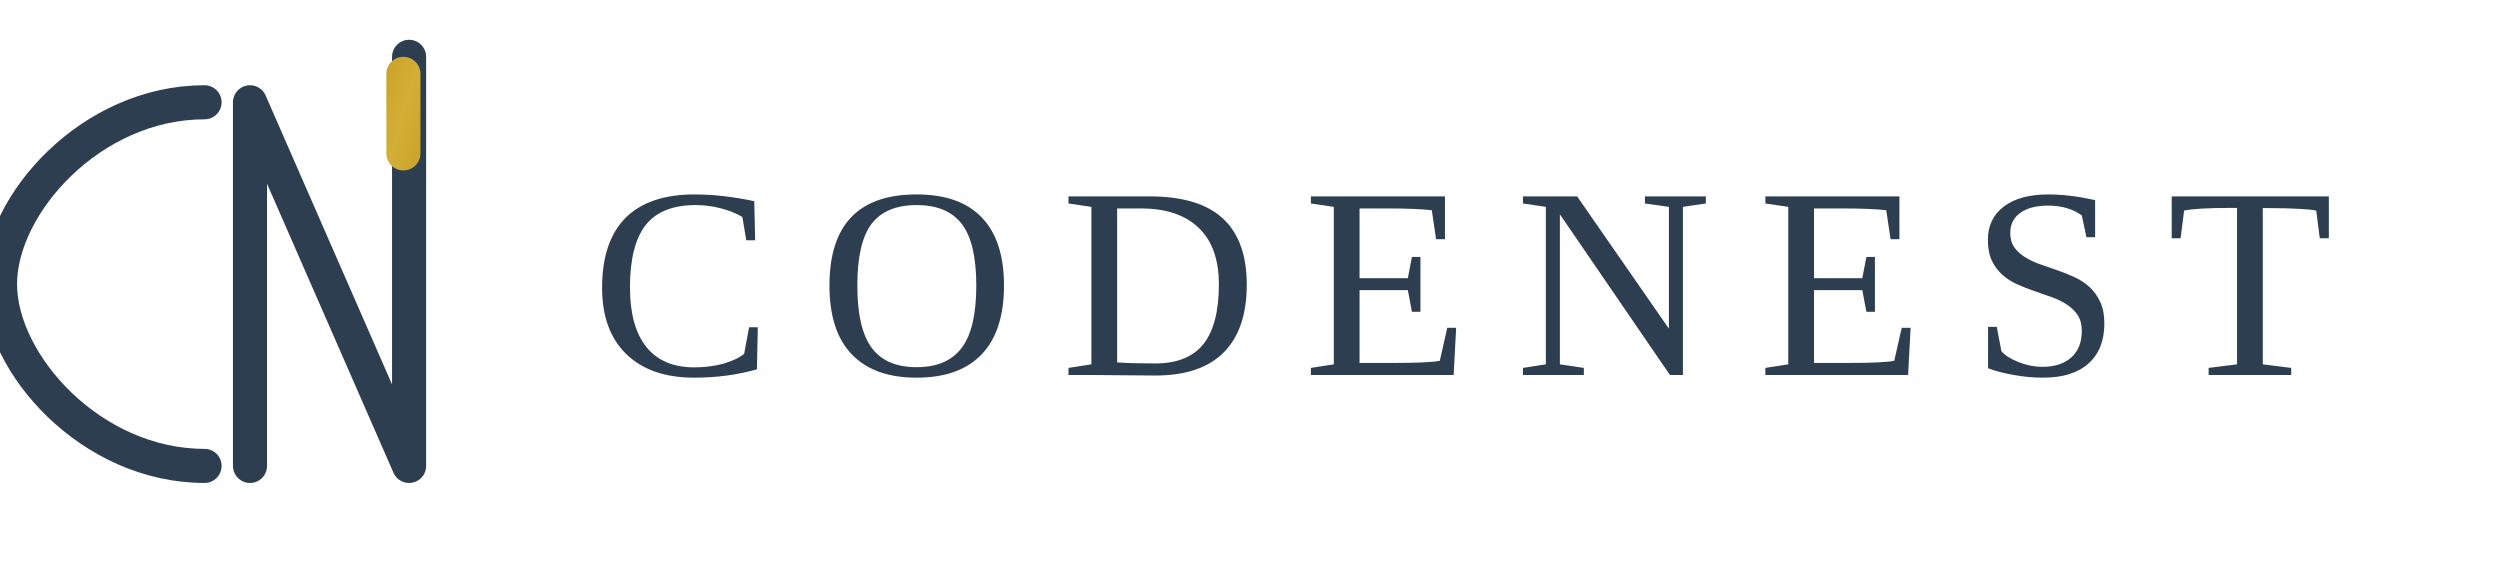
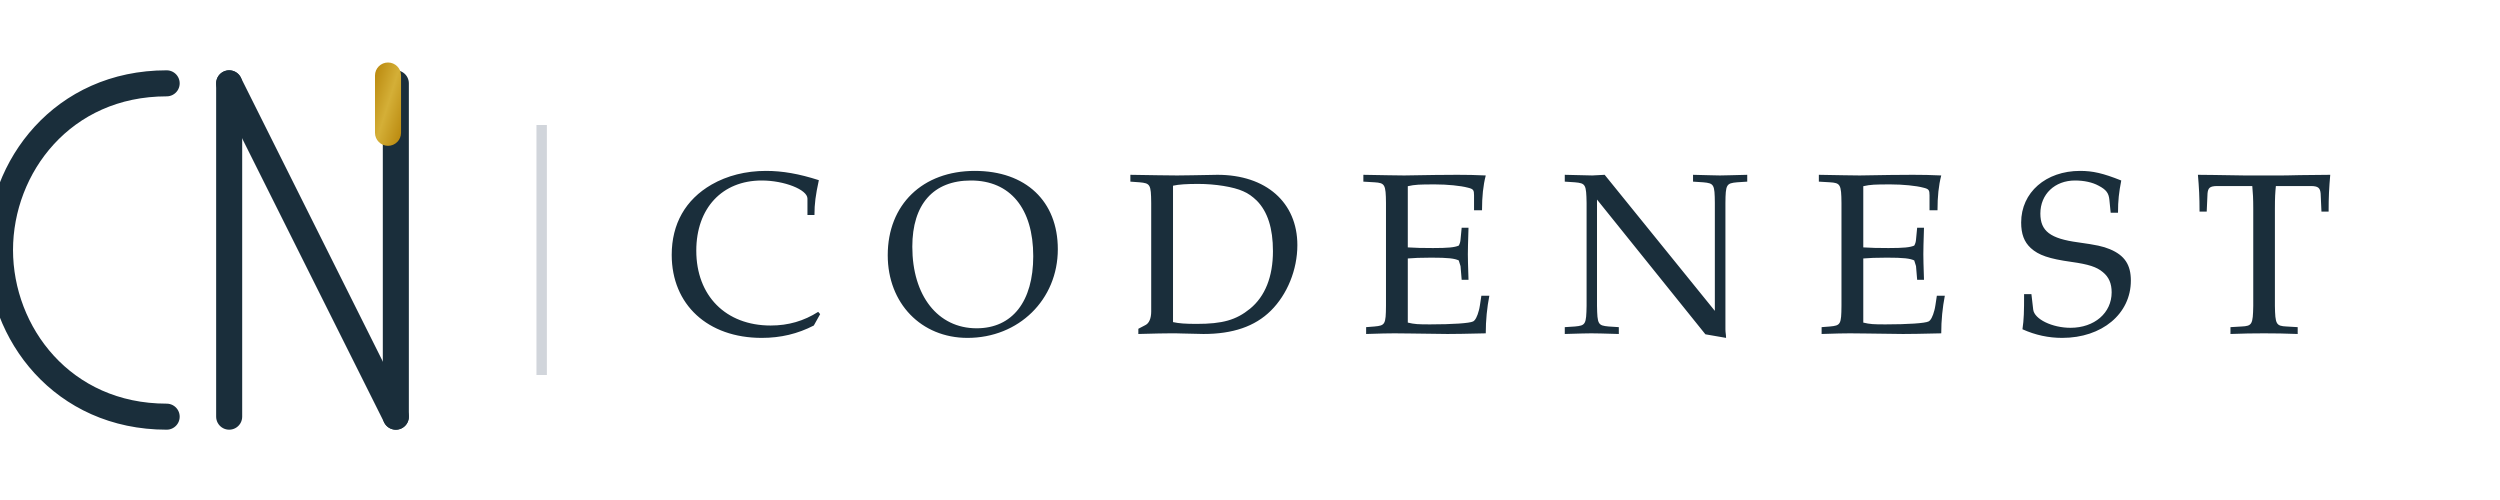
- <svg xmlns="http://www.w3.org/2000/svg" width="220" height="50" viewBox="0 0 220 50" role="img" aria-labelledby="logo-title logo-desc">
+ <svg xmlns="http://www.w3.org/2000/svg" width="240" height="48" viewBox="0 0 240 48" role="img" aria-labelledby="logo-title logo-desc">
  <defs>
-     <linearGradient id="goldGradient" x1="0%" y1="0%" x2="100%" y2="100%">
-       <stop offset="0%" stop-color="#C9A227" />
+     <linearGradient id="goldAccent" x1="0%" y1="0%" x2="100%" y2="100%">
+       <stop offset="0%" stop-color="#B8860B" />
      <stop offset="50%" stop-color="#D4AF37" />
-       <stop offset="100%" stop-color="#C9A227" />
+       <stop offset="100%" stop-color="#B8860B" />
    </linearGradient>
  </defs>
  <g fill="none" fill-rule="evenodd">
-     <g transform="translate(0, 5)">
-       <path d="M18 4 C8 4, 0 13, 0 20 C0 27, 8 36, 18 36" stroke="#2C3E50" stroke-width="3" stroke-linecap="round" fill="none" />
-       <path d="M22 36 L22 4 L36 36 L36 0" stroke="#2C3E50" stroke-width="3" stroke-linecap="round" stroke-linejoin="round" fill="none" />
-       <rect x="34" y="0" width="3" height="10" rx="1.5" fill="url(#goldGradient)" />
+     <g transform="translate(0, 6)">
+       <path d="M16 2 C6 2, 0 10, 0 18 C0 26, 6 34, 16 34" stroke="#1a2e3b" stroke-width="2.5" stroke-linecap="round" fill="none" />
+       <path d="M22 34 L22 2" stroke="#1a2e3b" stroke-width="2.5" stroke-linecap="round" fill="none" />
+       <path d="M22 2 L38 34" stroke="#1a2e3b" stroke-width="2.5" stroke-linecap="round" fill="none" />
+       <path d="M38 34 L38 2" stroke="#1a2e3b" stroke-width="2.5" stroke-linecap="round" fill="none" />
+       <rect x="36" y="0" width="2.5" height="8" rx="1.25" fill="url(#goldAccent)" />
    </g>
-     <text x="52" y="33" font-family="Georgia, 'Times New Roman', serif" font-size="24" font-weight="400" letter-spacing="4" fill="#2C3E50">
+     <line x1="52" y1="12" x2="52" y2="36" stroke="#d1d5db" stroke-width="1" />
+     <text x="64" y="32" font-family="Georgia, 'Palatino Linotype', 'Book Antiqua', Palatino, serif" font-size="22" font-weight="400" letter-spacing="6" fill="#1a2e3b">
      CODENEST
    </text>
  </g>
</svg>
